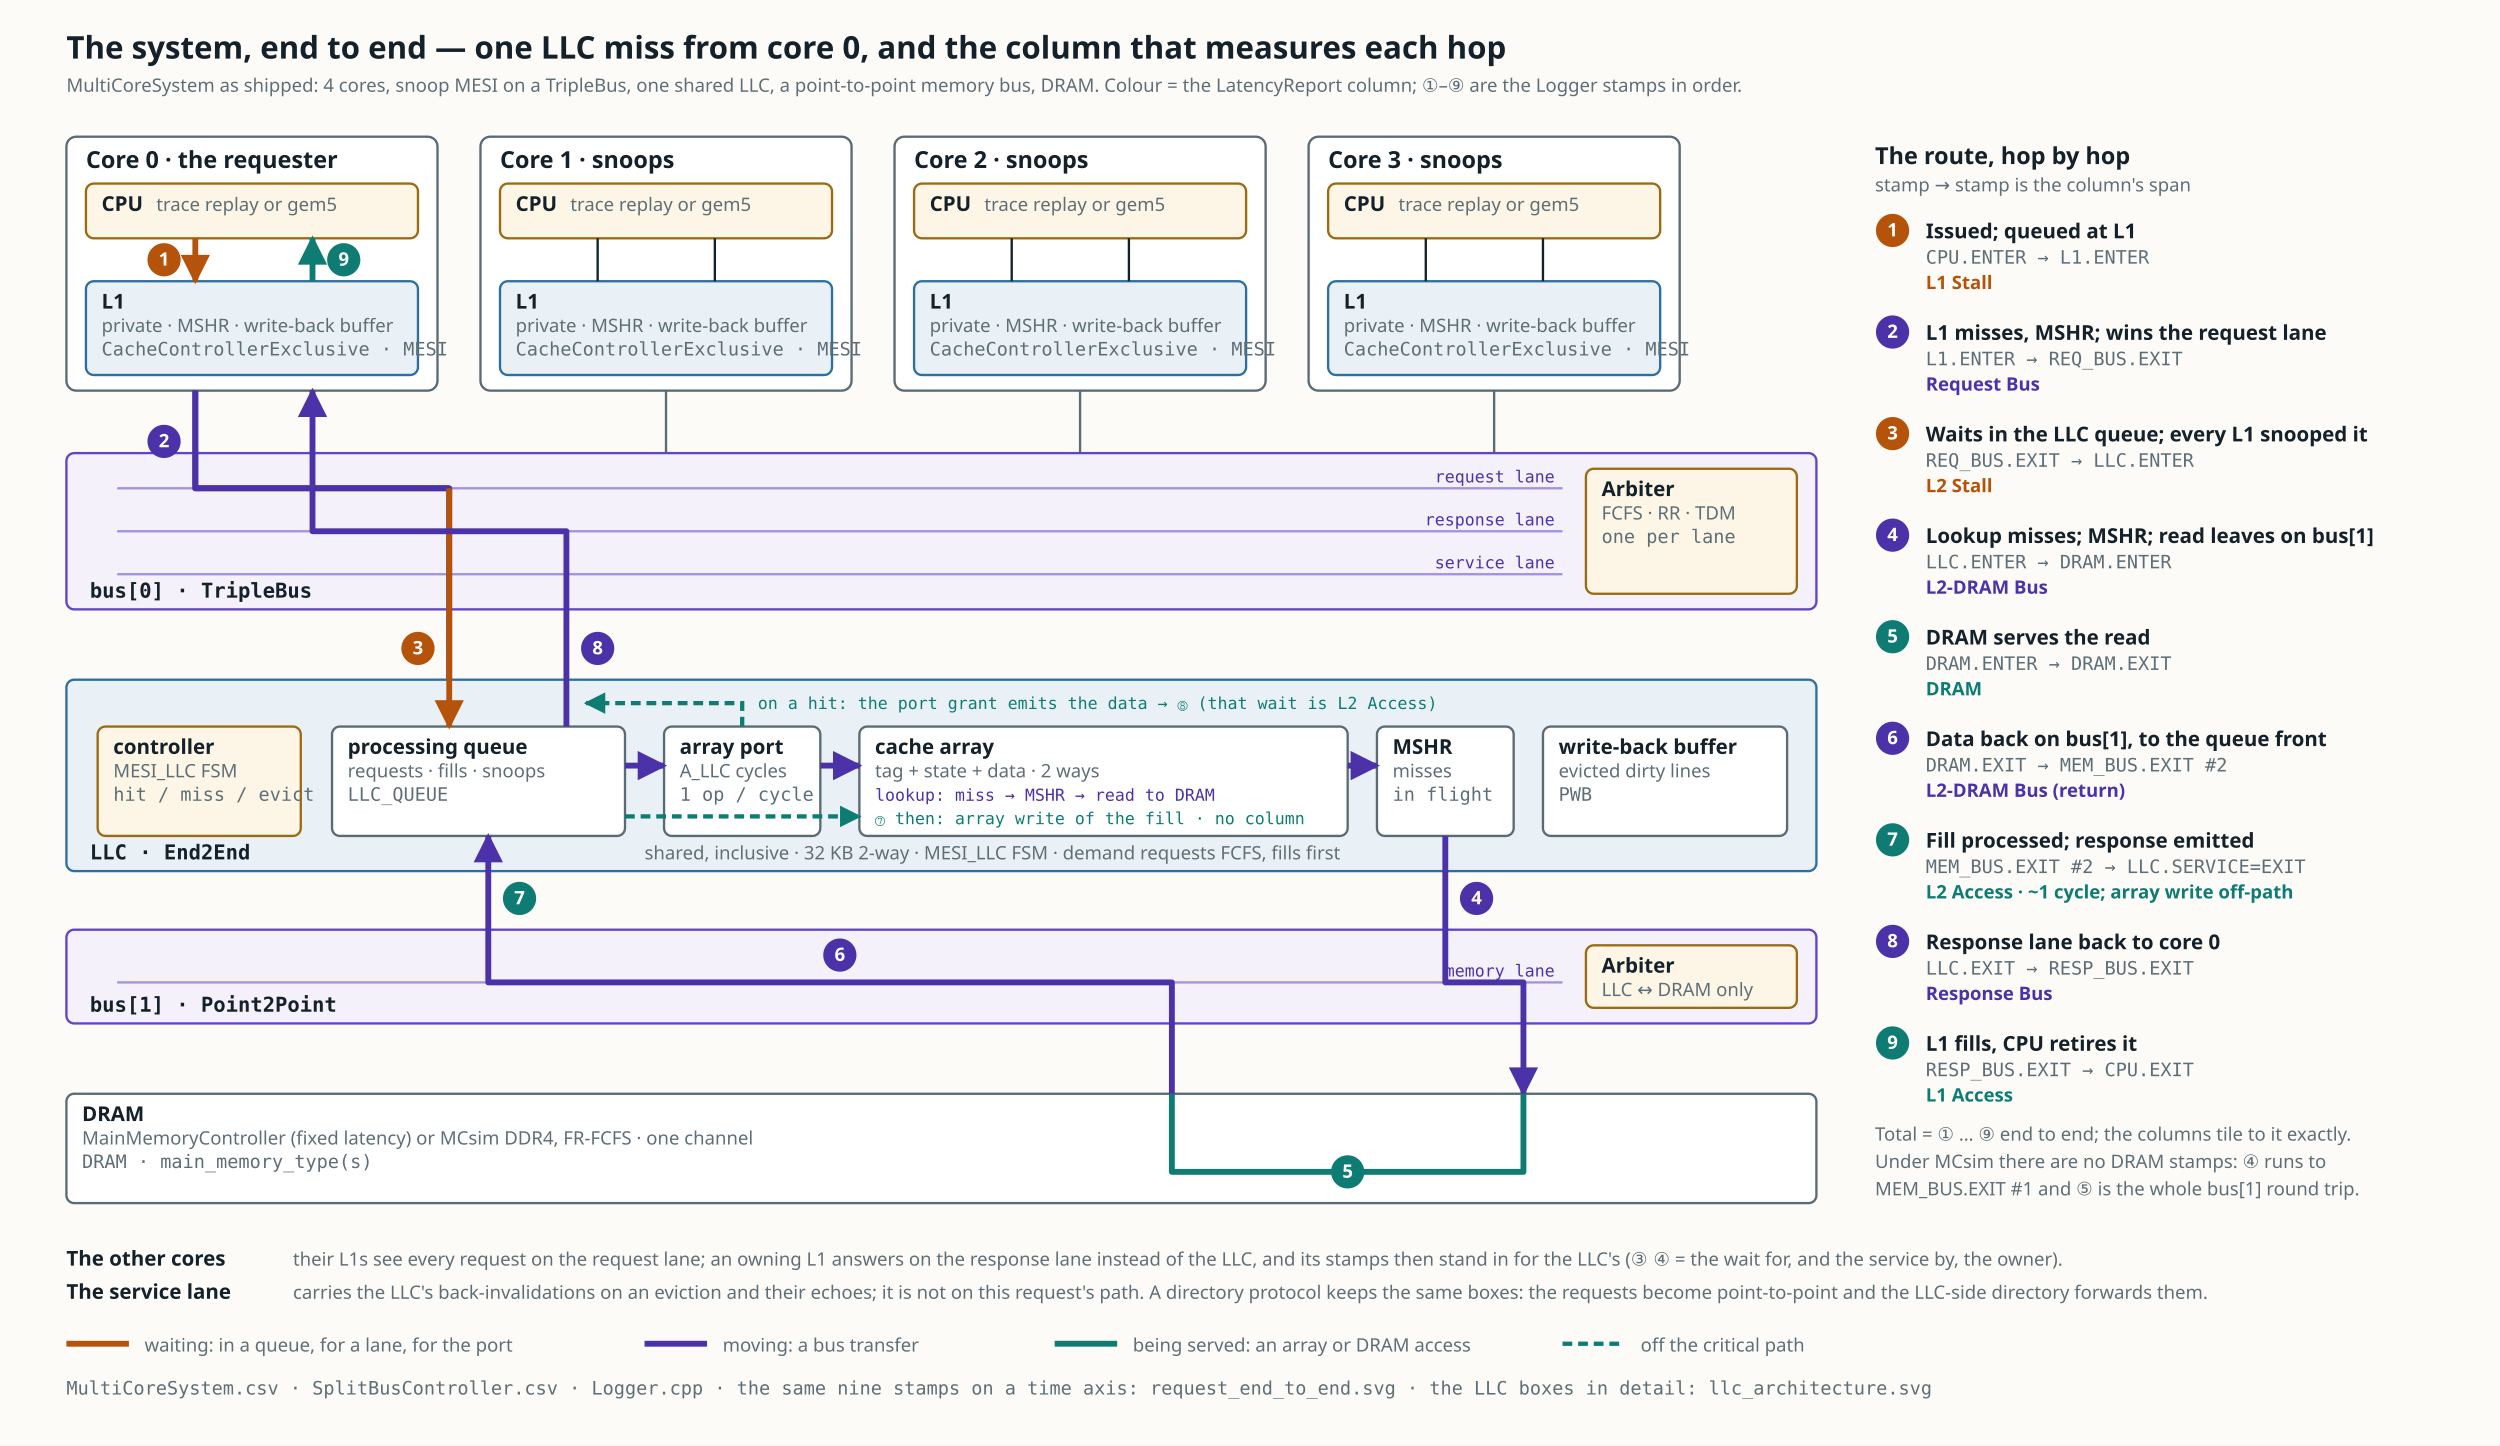
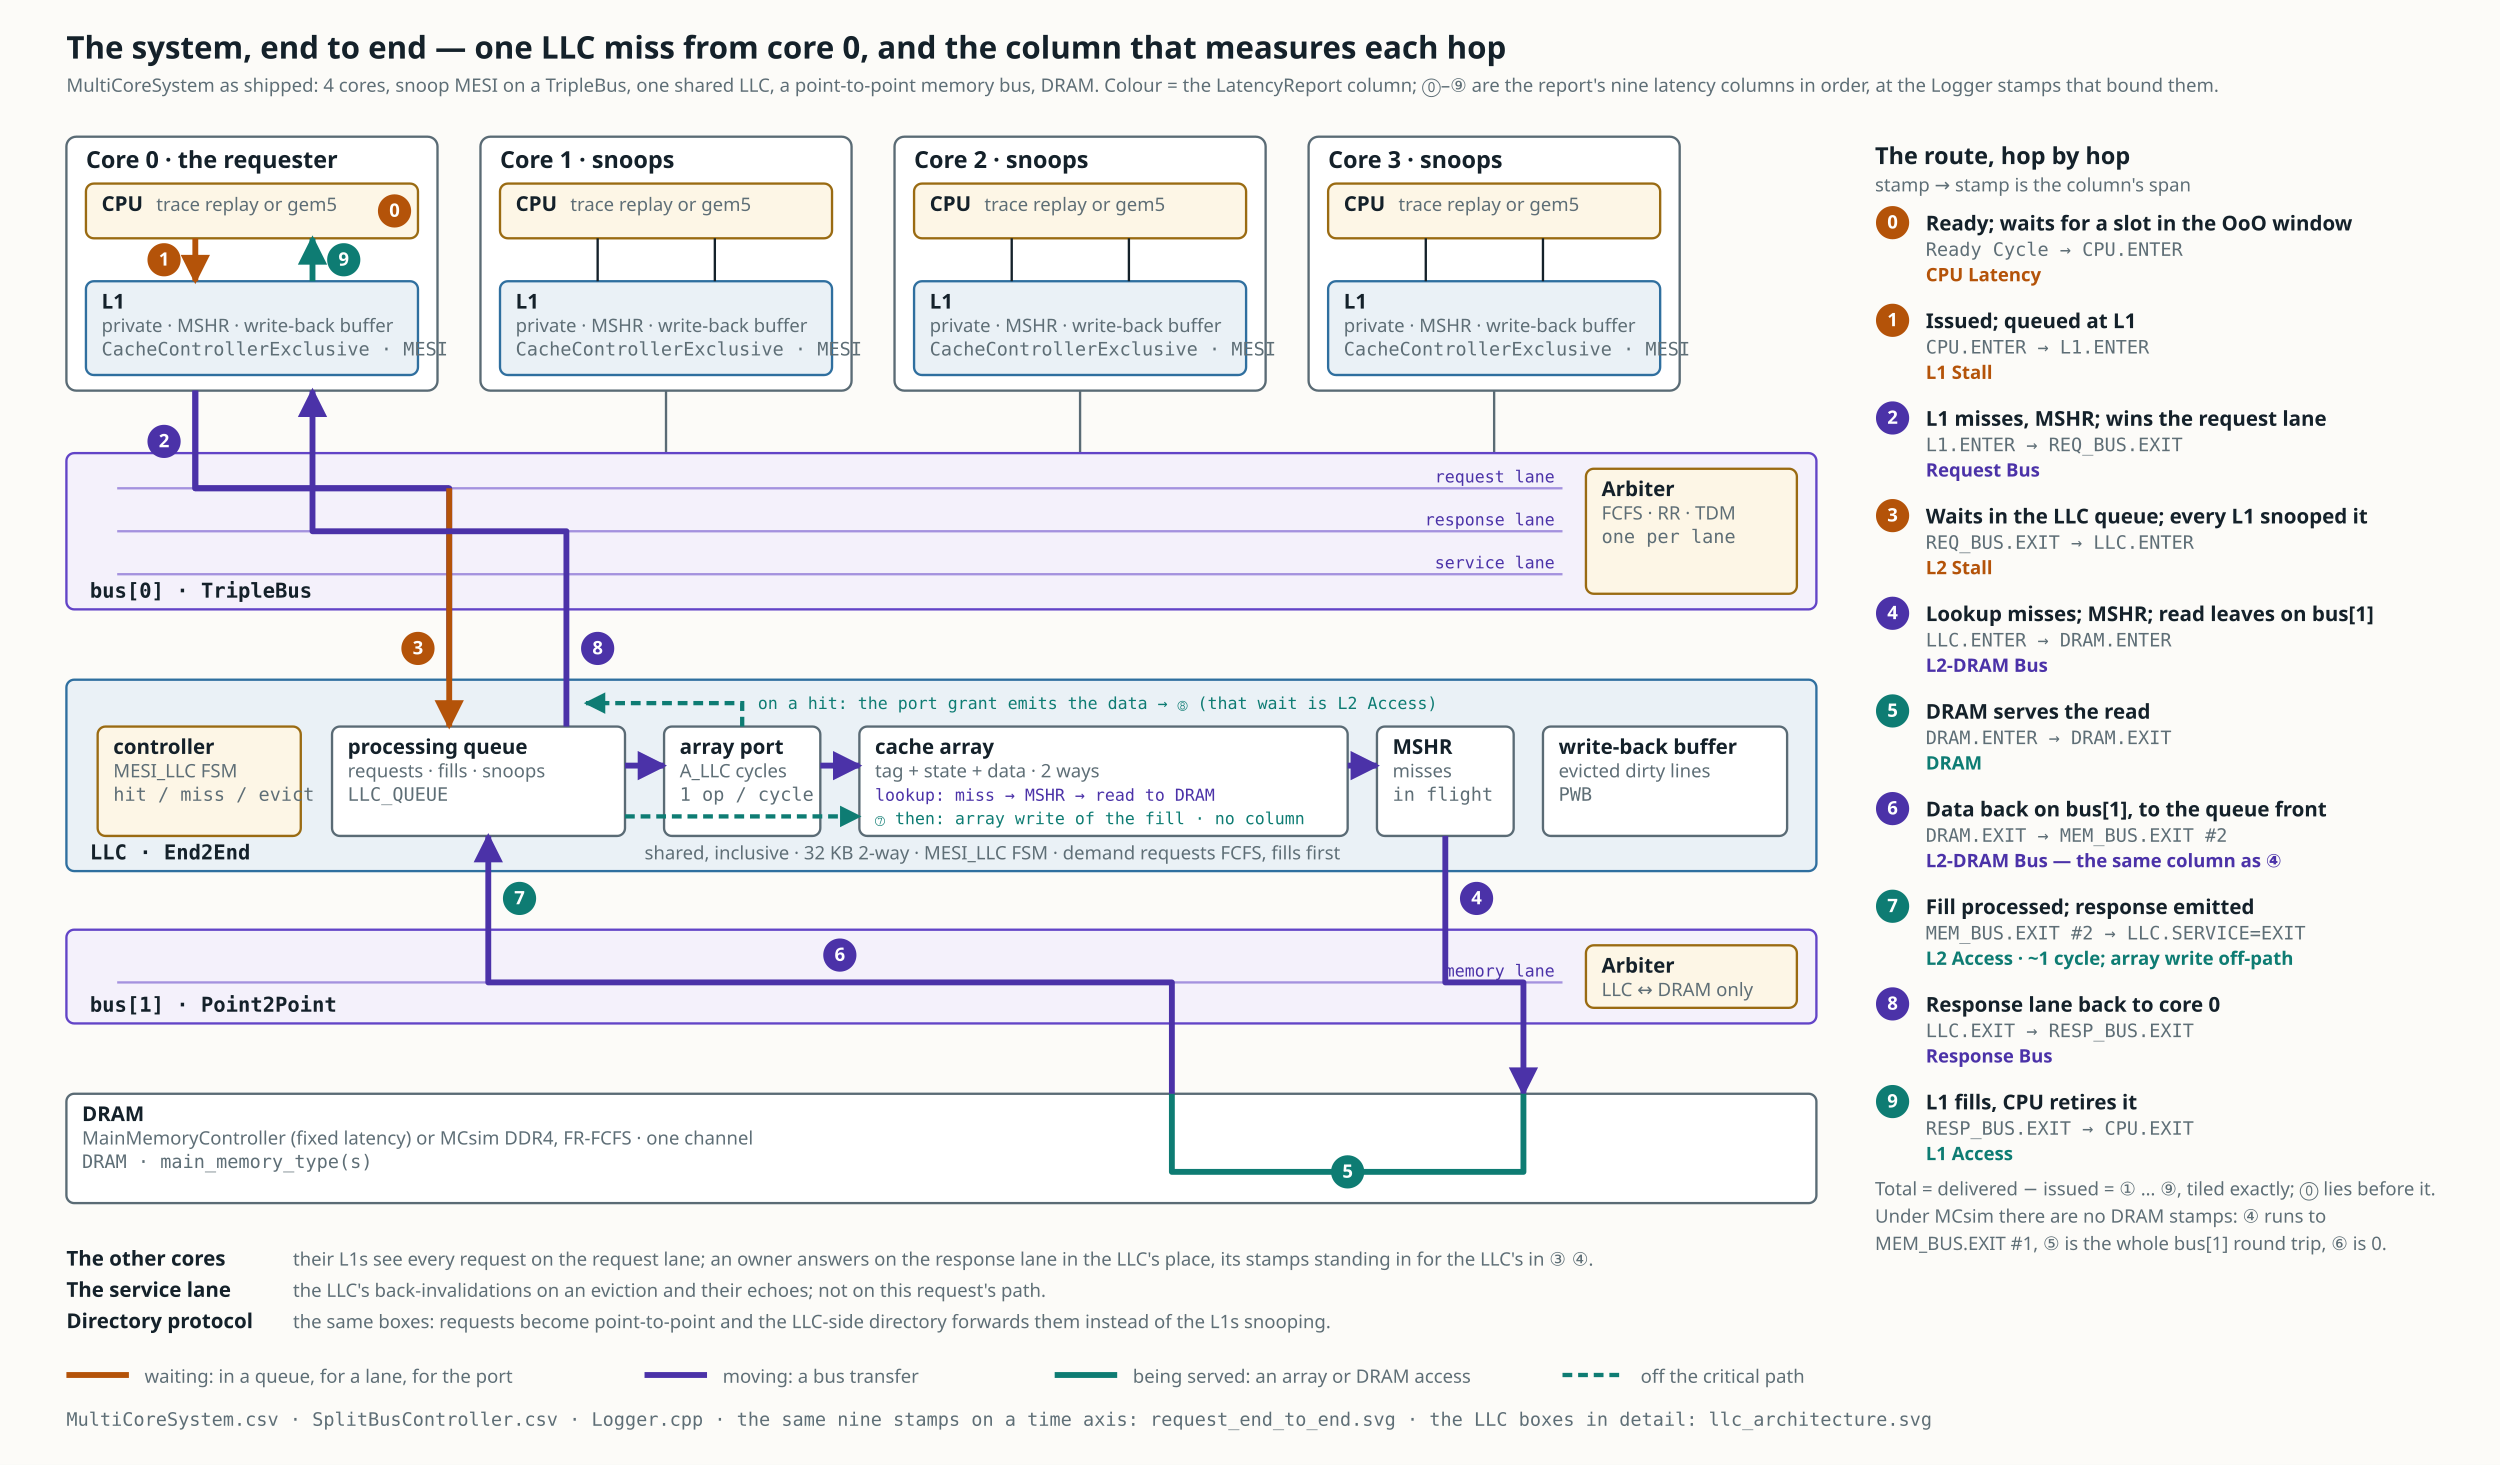
- <svg xmlns="http://www.w3.org/2000/svg" viewBox="0 0 1280 740" width="1280" height="740" font-family="'IBM Plex Sans','Segoe UI',system-ui,sans-serif" role="img" aria-label="The Octopus system as shipped: four cores with private L1 caches on a TripleBus, a shared LLC, a point-to-point memory bus and DRAM, with one LLC miss from core 0 routed through it as a numbered path whose colour is the LatencyReport column that measures each hop">
+ <svg xmlns="http://www.w3.org/2000/svg" viewBox="0 0 1280 750" width="1280" height="750" font-family="'IBM Plex Sans','Segoe UI',system-ui,sans-serif" role="img" aria-label="The Octopus system as shipped: four cores with private L1 caches on a TripleBus, a shared LLC, a point-to-point memory bus and DRAM, with one LLC miss from core 0 routed through it as a numbered path, one number per LatencyReport column, whose colour is the kind of time the column measures">
  <defs>
    <marker id="a" viewBox="0 0 10 10" refX="9" refY="5" markerWidth="5" markerHeight="5" orient="auto-start-reverse">
      <path d="M0 0 L10 5 L0 10 z" fill="#14212A" />
    </marker>
    <marker id="p" viewBox="0 0 10 10" refX="9" refY="5" markerWidth="5" markerHeight="5" orient="auto-start-reverse">
      <path d="M0 0 L10 5 L0 10 z" fill="#4B32A8" />
    </marker>
    <marker id="t" viewBox="0 0 10 10" refX="9" refY="5" markerWidth="5" markerHeight="5" orient="auto-start-reverse">
      <path d="M0 0 L10 5 L0 10 z" fill="#0E7C73" />
    </marker>
    <marker id="m" viewBox="0 0 10 10" refX="9" refY="5" markerWidth="5" markerHeight="5" orient="auto-start-reverse">
      <path d="M0 0 L10 5 L0 10 z" fill="#B45309" />
    </marker>
  </defs>
  <style>
    .blk { fill:#FFFFFF; stroke:#5A6B75; stroke-width:1.2 }
    .mem { fill:#EAF1F6; stroke:#2F6F9F; stroke-width:1.2 }
    .io  { fill:#F4F1FB; stroke:#6244C7; stroke-width:1.2 }
    .ctl { fill:#FDF6E6; stroke:#9A6B12; stroke-width:1.2 }
    .cpu { fill:#FDF6E6; stroke:#9A6B12; stroke-width:1.2 }
    .ttl { font-size:12px; fill:#14212A; font-weight:600 }
    .lbl { font-size:10.5px; fill:#14212A; font-weight:600 }
    .sub { font-size:9.5px; fill:#5E6E76 }
    .mono{ font-family:'IBM Plex Mono',monospace }
    .lane{ stroke:#6244C7; stroke-width:1.2; fill:none; opacity:.55 }
    .stub{ stroke:#5A6B75; stroke-width:1.2; fill:none }
    .thin{ stroke:#14212A; stroke-width:1.2; fill:none }
    .rt  { stroke-width:3; fill:none; stroke-linejoin:round }
    .par { stroke-width:2.2; fill:none; stroke-dasharray:5 3 }
    .num { font-size:9.5px; font-weight:700; fill:#FFFFFF; text-anchor:middle }
    .wl  { font-size:8.5px; font-family:'IBM Plex Mono',monospace }
  </style>
-   <rect width="1280" height="740" fill="#FCFBF8" />
+   <rect width="1280" height="750" fill="#FCFBF8" />
  <text x="34" y="30" font-size="16" font-weight="700" fill="#14212A">The system, end to end — one LLC miss from core 0, and the column that measures each hop</text>
-   <text x="34" y="47" class="sub">MultiCoreSystem as shipped: 4 cores, snoop MESI on a TripleBus, one shared LLC, a point-to-point memory bus, DRAM. Colour = the LatencyReport column; ①–⑨ are the Logger stamps in order.</text>
+   <text x="34" y="47" class="sub">MultiCoreSystem as shipped: 4 cores, snoop MESI on a TripleBus, one shared LLC, a point-to-point memory bus, DRAM. Colour = the LatencyReport column; ⓪–⑨ are the report's nine latency columns in order, at the Logger stamps that bound them.</text>
  <rect x="34" y="70" width="190" height="130" rx="5" class="blk" stroke="#0E7C73" stroke-width="1.8" />
  <text x="44" y="86" class="ttl">Core 0 · the requester</text>
  <rect x="44" y="94" width="170" height="28" rx="4" class="cpu" />
  <text x="52" y="108" class="lbl">CPU</text>
  <text x="80" y="108" class="sub">trace replay or gem5</text>
  <rect x="44" y="144" width="170" height="48" rx="4" class="mem" />
  <text x="52" y="158" class="lbl">L1</text>
  <text x="52" y="170" class="sub">private · MSHR · write-back buffer</text>
  <text x="52" y="182" class="sub mono">CacheControllerExclusive · MESI</text>
  <rect x="246" y="70" width="190" height="130" rx="5" class="blk" />
  <text x="256" y="86" class="ttl">Core 1 · snoops</text>
  <rect x="256" y="94" width="170" height="28" rx="4" class="cpu" />
  <text x="264" y="108" class="lbl">CPU</text>
  <text x="292" y="108" class="sub">trace replay or gem5</text>
  <rect x="256" y="144" width="170" height="48" rx="4" class="mem" />
  <text x="264" y="158" class="lbl">L1</text>
  <text x="264" y="170" class="sub">private · MSHR · write-back buffer</text>
  <text x="264" y="182" class="sub mono">CacheControllerExclusive · MESI</text>
  <line x1="341" y1="200" x2="341" y2="294" class="stub" />
  <line x1="306" y1="122" x2="306" y2="144" class="thin" />
  <line x1="366" y1="144" x2="366" y2="122" class="thin" />
  <rect x="458" y="70" width="190" height="130" rx="5" class="blk" />
  <text x="468" y="86" class="ttl">Core 2 · snoops</text>
  <rect x="468" y="94" width="170" height="28" rx="4" class="cpu" />
  <text x="476" y="108" class="lbl">CPU</text>
  <text x="504" y="108" class="sub">trace replay or gem5</text>
  <rect x="468" y="144" width="170" height="48" rx="4" class="mem" />
  <text x="476" y="158" class="lbl">L1</text>
  <text x="476" y="170" class="sub">private · MSHR · write-back buffer</text>
  <text x="476" y="182" class="sub mono">CacheControllerExclusive · MESI</text>
  <line x1="553" y1="200" x2="553" y2="294" class="stub" />
  <line x1="518" y1="122" x2="518" y2="144" class="thin" />
  <line x1="578" y1="144" x2="578" y2="122" class="thin" />
  <rect x="670" y="70" width="190" height="130" rx="5" class="blk" />
  <text x="680" y="86" class="ttl">Core 3 · snoops</text>
  <rect x="680" y="94" width="170" height="28" rx="4" class="cpu" />
  <text x="688" y="108" class="lbl">CPU</text>
  <text x="716" y="108" class="sub">trace replay or gem5</text>
  <rect x="680" y="144" width="170" height="48" rx="4" class="mem" />
  <text x="688" y="158" class="lbl">L1</text>
  <text x="688" y="170" class="sub">private · MSHR · write-back buffer</text>
  <text x="688" y="182" class="sub mono">CacheControllerExclusive · MESI</text>
  <line x1="765" y1="200" x2="765" y2="294" class="stub" />
  <line x1="730" y1="122" x2="730" y2="144" class="thin" />
  <line x1="790" y1="144" x2="790" y2="122" class="thin" />
  <path d="M100 122 L100 144" class="rt" stroke="#B45309" marker-end="url(#m)" />
  <path d="M160 144 L160 122" class="rt" stroke="#0E7C73" marker-end="url(#t)" />
  <circle cx="84" cy="133" r="8.5" fill="#B45309" />
  <text x="84" y="136" class="num">1</text>
  <circle cx="176" cy="133" r="8.5" fill="#0E7C73" />
  <text x="176" y="136" class="num">9</text>
+   <circle cx="202" cy="108" r="8.5" fill="#B45309" />
+   <text x="202" y="111" class="num">0</text>
  <rect x="34" y="232" width="896" height="80" rx="4" class="io" />
  <text x="46" y="306" class="lbl mono" fill="#4B32A8">bus[0] · TripleBus</text>
  <line x1="60" y1="250" x2="800" y2="250" class="lane" />
  <text x="796" y="247" class="wl" fill="#4B32A8" text-anchor="end">request lane</text>
  <line x1="60" y1="272" x2="800" y2="272" class="lane" />
  <text x="796" y="269" class="wl" fill="#4B32A8" text-anchor="end">response lane</text>
  <line x1="60" y1="294" x2="800" y2="294" class="lane" />
  <text x="796" y="291" class="wl" fill="#4B32A8" text-anchor="end">service lane</text>
  <rect x="812" y="240" width="108" height="64" rx="4" class="ctl" />
  <text x="820" y="254" class="lbl">Arbiter</text>
  <text x="820" y="266" class="sub">FCFS · RR · TDM</text>
  <text x="820" y="278" class="sub mono">one per lane</text>
  <path d="M100 200 L100 250 L230 250 L230 374" class="rt" stroke="#4B32A8" />
  <rect x="34" y="348" width="896" height="98" rx="4" class="mem" />
  <text x="46" y="440" class="lbl mono" fill="#2F6F9F">LLC · End2End</text>
  <text x="330" y="440" class="sub">shared, inclusive · 32 KB 2-way · MESI_LLC FSM · demand requests FCFS, fills first</text>
  <rect x="50" y="372" width="104" height="56" rx="4" class="ctl" />
  <text x="58" y="386" class="lbl">controller</text>
  <text x="58" y="398" class="sub">MESI_LLC FSM</text>
  <text x="58" y="410" class="sub mono">hit / miss / evict</text>
  <rect x="170" y="372" width="150" height="56" rx="4" class="blk" />
  <text x="178" y="386" class="lbl">processing queue</text>
  <text x="178" y="398" class="sub">requests · fills · snoops</text>
  <text x="178" y="410" class="sub mono">LLC_QUEUE</text>
  <rect x="340" y="372" width="80" height="56" rx="4" class="blk" />
  <text x="348" y="386" class="lbl">array port</text>
  <text x="348" y="398" class="sub">A_LLC cycles</text>
  <text x="348" y="410" class="sub mono">1 op / cycle</text>
  <rect x="440" y="372" width="250" height="56" rx="4" class="blk" />
  <text x="448" y="386" class="lbl">cache array</text>
  <text x="448" y="398" class="sub">tag + state + data · 2 ways</text>
  <text x="448" y="410" class="wl" fill="#4B32A8">lookup: miss → MSHR → read to DRAM</text>
  <text x="448" y="422" class="wl" fill="#0E7C73">⑦ then: array write of the fill · no column</text>
  <rect x="705" y="372" width="70" height="56" rx="4" class="blk" />
  <text x="713" y="386" class="lbl">MSHR</text>
  <text x="713" y="398" class="sub">misses</text>
  <text x="713" y="410" class="sub mono">in flight</text>
  <rect x="790" y="372" width="125" height="56" rx="4" class="blk" />
  <text x="798" y="386" class="lbl">write-back buffer</text>
  <text x="798" y="398" class="sub">evicted dirty lines</text>
  <text x="798" y="410" class="sub mono">PWB</text>
  <path d="M320 392 L340 392" class="rt" stroke="#4B32A8" marker-end="url(#p)" />
  <path d="M420 392 L440 392" class="rt" stroke="#4B32A8" marker-end="url(#p)" />
  <path d="M690 392 L705 392" class="rt" stroke="#4B32A8" marker-end="url(#p)" />
  <path d="M320 418 L440 418" class="par" stroke="#0E7C73" marker-end="url(#t)" />
  <path d="M380 372 L380 360 L300 360" class="par" stroke="#0E7C73" marker-end="url(#t)" />
  <text x="388" y="363" class="wl" fill="#0E7C73">on a hit: the port grant emits the data → ⑧ (that wait is L2 Access)</text>
  <rect x="34" y="476" width="896" height="48" rx="4" class="io" />
  <text x="46" y="518" class="lbl mono" fill="#4B32A8">bus[1] · Point2Point</text>
  <line x1="60" y1="503" x2="800" y2="503" class="lane" />
  <text x="796" y="500" class="wl" fill="#4B32A8" text-anchor="end">memory lane</text>
  <rect x="812" y="484" width="108" height="32" rx="4" class="ctl" />
  <text x="820" y="498" class="lbl">Arbiter</text>
  <text x="820" y="510" class="sub">LLC ↔ DRAM only</text>
  <rect x="34" y="560" width="896" height="56" rx="4" class="blk" />
  <text x="42" y="574" class="lbl">DRAM</text>
  <text x="42" y="586" class="sub">MainMemoryController (fixed latency) or MCsim DDR4, FR-FCFS · one channel</text>
  <text x="42" y="598" class="sub mono">DRAM · main_memory_type(s)</text>
  <path d="M100 200 L100 250 L230 250" class="rt" stroke="#4B32A8" />
  <path d="M230 250 L230 372" class="rt" stroke="#B45309" marker-end="url(#m)" />
  <circle cx="84" cy="226" r="8.5" fill="#4B32A8" />
  <text x="84" y="229" class="num">2</text>
  <circle cx="214" cy="332" r="8.5" fill="#B45309" />
  <text x="214" y="335" class="num">3</text>
  <path d="M740 428 L740 503 L780 503 L780 560" class="rt" stroke="#4B32A8" marker-end="url(#p)" />
  <circle cx="756" cy="460" r="8.5" fill="#4B32A8" />
  <text x="756" y="463" class="num">4</text>
  <path d="M780 560 L780 600 L600 600 L600 560" class="rt" stroke="#0E7C73" />
  <circle cx="690" cy="600" r="8.5" fill="#0E7C73" />
  <text x="690" y="603" class="num">5</text>
  <path d="M600 560 L600 503 L250 503 L250 428" class="rt" stroke="#4B32A8" marker-end="url(#p)" />
  <circle cx="430" cy="489" r="8.5" fill="#4B32A8" />
  <text x="430" y="492" class="num">6</text>
  <circle cx="266" cy="460" r="8.5" fill="#0E7C73" />
  <text x="266" y="463" class="num">7</text>
  <path d="M290 372 L290 272 L160 272 L160 200" class="rt" stroke="#4B32A8" marker-end="url(#p)" />
  <circle cx="306" cy="332" r="8.5" fill="#4B32A8" />
  <text x="306" y="335" class="num">8</text>
  <text x="960" y="84" class="ttl">The route, hop by hop</text>
  <text x="960" y="98" class="sub">stamp → stamp is the column's span</text>
-   <circle cx="969" cy="118" r="8.5" fill="#B45309" />
-   <text x="969" y="121" class="num">1</text>
-   <text x="986" y="122" class="lbl">Issued; queued at L1</text>
-   <text x="986" y="135" class="sub mono">CPU.ENTER → L1.ENTER</text>
-   <text x="986" y="148" font-size="9.5" font-weight="600" fill="#B45309">L1 Stall</text>
-   <circle cx="969" cy="170" r="8.5" fill="#4B32A8" />
-   <text x="969" y="173" class="num">2</text>
-   <text x="986" y="174" class="lbl">L1 misses, MSHR; wins the request lane</text>
-   <text x="986" y="187" class="sub mono">L1.ENTER → REQ_BUS.EXIT</text>
-   <text x="986" y="200" font-size="9.5" font-weight="600" fill="#4B32A8">Request Bus</text>
-   <circle cx="969" cy="222" r="8.5" fill="#B45309" />
-   <text x="969" y="225" class="num">3</text>
-   <text x="986" y="226" class="lbl">Waits in the LLC queue; every L1 snooped it</text>
-   <text x="986" y="239" class="sub mono">REQ_BUS.EXIT → LLC.ENTER</text>
-   <text x="986" y="252" font-size="9.5" font-weight="600" fill="#B45309">L2 Stall</text>
-   <circle cx="969" cy="274" r="8.5" fill="#4B32A8" />
-   <text x="969" y="277" class="num">4</text>
-   <text x="986" y="278" class="lbl">Lookup misses; MSHR; read leaves on bus[1]</text>
-   <text x="986" y="291" class="sub mono">LLC.ENTER → DRAM.ENTER</text>
-   <text x="986" y="304" font-size="9.5" font-weight="600" fill="#4B32A8">L2-DRAM Bus</text>
-   <circle cx="969" cy="326" r="8.5" fill="#0E7C73" />
-   <text x="969" y="329" class="num">5</text>
-   <text x="986" y="330" class="lbl">DRAM serves the read</text>
-   <text x="986" y="343" class="sub mono">DRAM.ENTER → DRAM.EXIT</text>
-   <text x="986" y="356" font-size="9.5" font-weight="600" fill="#0E7C73">DRAM</text>
-   <circle cx="969" cy="378" r="8.5" fill="#4B32A8" />
-   <text x="969" y="381" class="num">6</text>
-   <text x="986" y="382" class="lbl">Data back on bus[1], to the queue front</text>
-   <text x="986" y="395" class="sub mono">DRAM.EXIT → MEM_BUS.EXIT #2</text>
-   <text x="986" y="408" font-size="9.5" font-weight="600" fill="#4B32A8">L2-DRAM Bus (return)</text>
-   <circle cx="969" cy="430" r="8.5" fill="#0E7C73" />
-   <text x="969" y="433" class="num">7</text>
-   <text x="986" y="434" class="lbl">Fill processed; response emitted</text>
-   <text x="986" y="447" class="sub mono">MEM_BUS.EXIT #2 → LLC.SERVICE=EXIT</text>
-   <text x="986" y="460" font-size="9.5" font-weight="600" fill="#0E7C73">L2 Access · ~1 cycle; array write off-path</text>
-   <circle cx="969" cy="482" r="8.5" fill="#4B32A8" />
-   <text x="969" y="485" class="num">8</text>
-   <text x="986" y="486" class="lbl">Response lane back to core 0</text>
-   <text x="986" y="499" class="sub mono">LLC.EXIT → RESP_BUS.EXIT</text>
-   <text x="986" y="512" font-size="9.5" font-weight="600" fill="#4B32A8">Response Bus</text>
-   <circle cx="969" cy="534" r="8.5" fill="#0E7C73" />
-   <text x="969" y="537" class="num">9</text>
-   <text x="986" y="538" class="lbl">L1 fills, CPU retires it</text>
-   <text x="986" y="551" class="sub mono">RESP_BUS.EXIT → CPU.EXIT</text>
-   <text x="986" y="564" font-size="9.5" font-weight="600" fill="#0E7C73">L1 Access</text>
-   <text x="960" y="584" class="sub">Total = ① … ⑨ end to end; the columns tile to it exactly.</text>
-   <text x="960" y="598" class="sub">Under MCsim there are no DRAM stamps: ④ runs to</text>
-   <text x="960" y="612" class="sub">MEM_BUS.EXIT #1 and ⑤ is the whole bus[1] round trip.</text>
+   <circle cx="969" cy="114" r="8.5" fill="#B45309" />
+   <text x="969" y="117" class="num">0</text>
+   <text x="986" y="118" class="lbl">Ready; waits for a slot in the OoO window</text>
+   <text x="986" y="131" class="sub mono">Ready Cycle → CPU.ENTER</text>
+   <text x="986" y="144" font-size="9.5" font-weight="600" fill="#B45309">CPU Latency</text>
+   <circle cx="969" cy="164" r="8.5" fill="#B45309" />
+   <text x="969" y="167" class="num">1</text>
+   <text x="986" y="168" class="lbl">Issued; queued at L1</text>
+   <text x="986" y="181" class="sub mono">CPU.ENTER → L1.ENTER</text>
+   <text x="986" y="194" font-size="9.5" font-weight="600" fill="#B45309">L1 Stall</text>
+   <circle cx="969" cy="214" r="8.5" fill="#4B32A8" />
+   <text x="969" y="217" class="num">2</text>
+   <text x="986" y="218" class="lbl">L1 misses, MSHR; wins the request lane</text>
+   <text x="986" y="231" class="sub mono">L1.ENTER → REQ_BUS.EXIT</text>
+   <text x="986" y="244" font-size="9.5" font-weight="600" fill="#4B32A8">Request Bus</text>
+   <circle cx="969" cy="264" r="8.5" fill="#B45309" />
+   <text x="969" y="267" class="num">3</text>
+   <text x="986" y="268" class="lbl">Waits in the LLC queue; every L1 snooped it</text>
+   <text x="986" y="281" class="sub mono">REQ_BUS.EXIT → LLC.ENTER</text>
+   <text x="986" y="294" font-size="9.5" font-weight="600" fill="#B45309">L2 Stall</text>
+   <circle cx="969" cy="314" r="8.5" fill="#4B32A8" />
+   <text x="969" y="317" class="num">4</text>
+   <text x="986" y="318" class="lbl">Lookup misses; MSHR; read leaves on bus[1]</text>
+   <text x="986" y="331" class="sub mono">LLC.ENTER → DRAM.ENTER</text>
+   <text x="986" y="344" font-size="9.5" font-weight="600" fill="#4B32A8">L2-DRAM Bus</text>
+   <circle cx="969" cy="364" r="8.5" fill="#0E7C73" />
+   <text x="969" y="367" class="num">5</text>
+   <text x="986" y="368" class="lbl">DRAM serves the read</text>
+   <text x="986" y="381" class="sub mono">DRAM.ENTER → DRAM.EXIT</text>
+   <text x="986" y="394" font-size="9.5" font-weight="600" fill="#0E7C73">DRAM</text>
+   <circle cx="969" cy="414" r="8.5" fill="#4B32A8" />
+   <text x="969" y="417" class="num">6</text>
+   <text x="986" y="418" class="lbl">Data back on bus[1], to the queue front</text>
+   <text x="986" y="431" class="sub mono">DRAM.EXIT → MEM_BUS.EXIT #2</text>
+   <text x="986" y="444" font-size="9.5" font-weight="600" fill="#4B32A8">L2-DRAM Bus — the same column as ④</text>
+   <circle cx="969" cy="464" r="8.5" fill="#0E7C73" />
+   <text x="969" y="467" class="num">7</text>
+   <text x="986" y="468" class="lbl">Fill processed; response emitted</text>
+   <text x="986" y="481" class="sub mono">MEM_BUS.EXIT #2 → LLC.SERVICE=EXIT</text>
+   <text x="986" y="494" font-size="9.5" font-weight="600" fill="#0E7C73">L2 Access · ~1 cycle; array write off-path</text>
+   <circle cx="969" cy="514" r="8.5" fill="#4B32A8" />
+   <text x="969" y="517" class="num">8</text>
+   <text x="986" y="518" class="lbl">Response lane back to core 0</text>
+   <text x="986" y="531" class="sub mono">LLC.EXIT → RESP_BUS.EXIT</text>
+   <text x="986" y="544" font-size="9.5" font-weight="600" fill="#4B32A8">Response Bus</text>
+   <circle cx="969" cy="564" r="8.5" fill="#0E7C73" />
+   <text x="969" y="567" class="num">9</text>
+   <text x="986" y="568" class="lbl">L1 fills, CPU retires it</text>
+   <text x="986" y="581" class="sub mono">RESP_BUS.EXIT → CPU.EXIT</text>
+   <text x="986" y="594" font-size="9.5" font-weight="600" fill="#0E7C73">L1 Access</text>
+   <text x="960" y="612" class="sub">Total = delivered − issued = ① … ⑨, tiled exactly; ⓪ lies before it.</text>
+   <text x="960" y="626" class="sub">Under MCsim there are no DRAM stamps: ④ runs to</text>
+   <text x="960" y="640" class="sub">MEM_BUS.EXIT #1, ⑤ is the whole bus[1] round trip, ⑥ is 0.</text>
  <text x="34" y="648" class="lbl">The other cores</text>
-   <text x="150" y="648" class="sub">their L1s see every request on the request lane; an owning L1 answers on the response lane instead of the LLC, and its stamps then stand in for the LLC's (③ ④ = the wait for, and the service by, the owner).</text>
-   <text x="34" y="665" class="lbl">The service lane</text>
-   <text x="150" y="665" class="sub">carries the LLC's back-invalidations on an eviction and their echoes; it is not on this request's path. A directory protocol keeps the same boxes: the requests become point-to-point and the LLC-side directory forwards them.</text>
-   <line x1="34" y1="688" x2="66" y2="688" class="rt" stroke="#B45309" />
-   <text x="74" y="692" class="sub">waiting: in a queue, for a lane, for the port</text>
-   <line x1="330" y1="688" x2="362" y2="688" class="rt" stroke="#4B32A8" />
-   <text x="370" y="692" class="sub">moving: a bus transfer</text>
-   <line x1="540" y1="688" x2="572" y2="688" class="rt" stroke="#0E7C73" />
-   <text x="580" y="692" class="sub">being served: an array or DRAM access</text>
-   <line x1="800" y1="688" x2="832" y2="688" class="par" stroke="#0E7C73" />
-   <text x="840" y="692" class="sub">off the critical path</text>
-   <text x="34" y="714" class="sub mono">MultiCoreSystem.csv · SplitBusController.csv · Logger.cpp · the same nine stamps on a time axis: request_end_to_end.svg · the LLC boxes in detail: llc_architecture.svg</text>
+   <text x="150" y="648" class="sub">their L1s see every request on the request lane; an owner answers on the response lane in the LLC's place, its stamps standing in for the LLC's in ③ ④.</text>
+   <text x="34" y="664" class="lbl">The service lane</text>
+   <text x="150" y="664" class="sub">the LLC's back-invalidations on an eviction and their echoes; not on this request's path.</text>
+   <text x="34" y="680" class="lbl">Directory protocol</text>
+   <text x="150" y="680" class="sub">the same boxes: requests become point-to-point and the LLC-side directory forwards them instead of the L1s snooping.</text>
+   <line x1="34" y1="704" x2="66" y2="704" class="rt" stroke="#B45309" />
+   <text x="74" y="708" class="sub">waiting: in a queue, for a lane, for the port</text>
+   <line x1="330" y1="704" x2="362" y2="704" class="rt" stroke="#4B32A8" />
+   <text x="370" y="708" class="sub">moving: a bus transfer</text>
+   <line x1="540" y1="704" x2="572" y2="704" class="rt" stroke="#0E7C73" />
+   <text x="580" y="708" class="sub">being served: an array or DRAM access</text>
+   <line x1="800" y1="704" x2="832" y2="704" class="par" stroke="#0E7C73" />
+   <text x="840" y="708" class="sub">off the critical path</text>
+   <text x="34" y="730" class="sub mono">MultiCoreSystem.csv · SplitBusController.csv · Logger.cpp · the same nine stamps on a time axis: request_end_to_end.svg · the LLC boxes in detail: llc_architecture.svg</text>
</svg>
